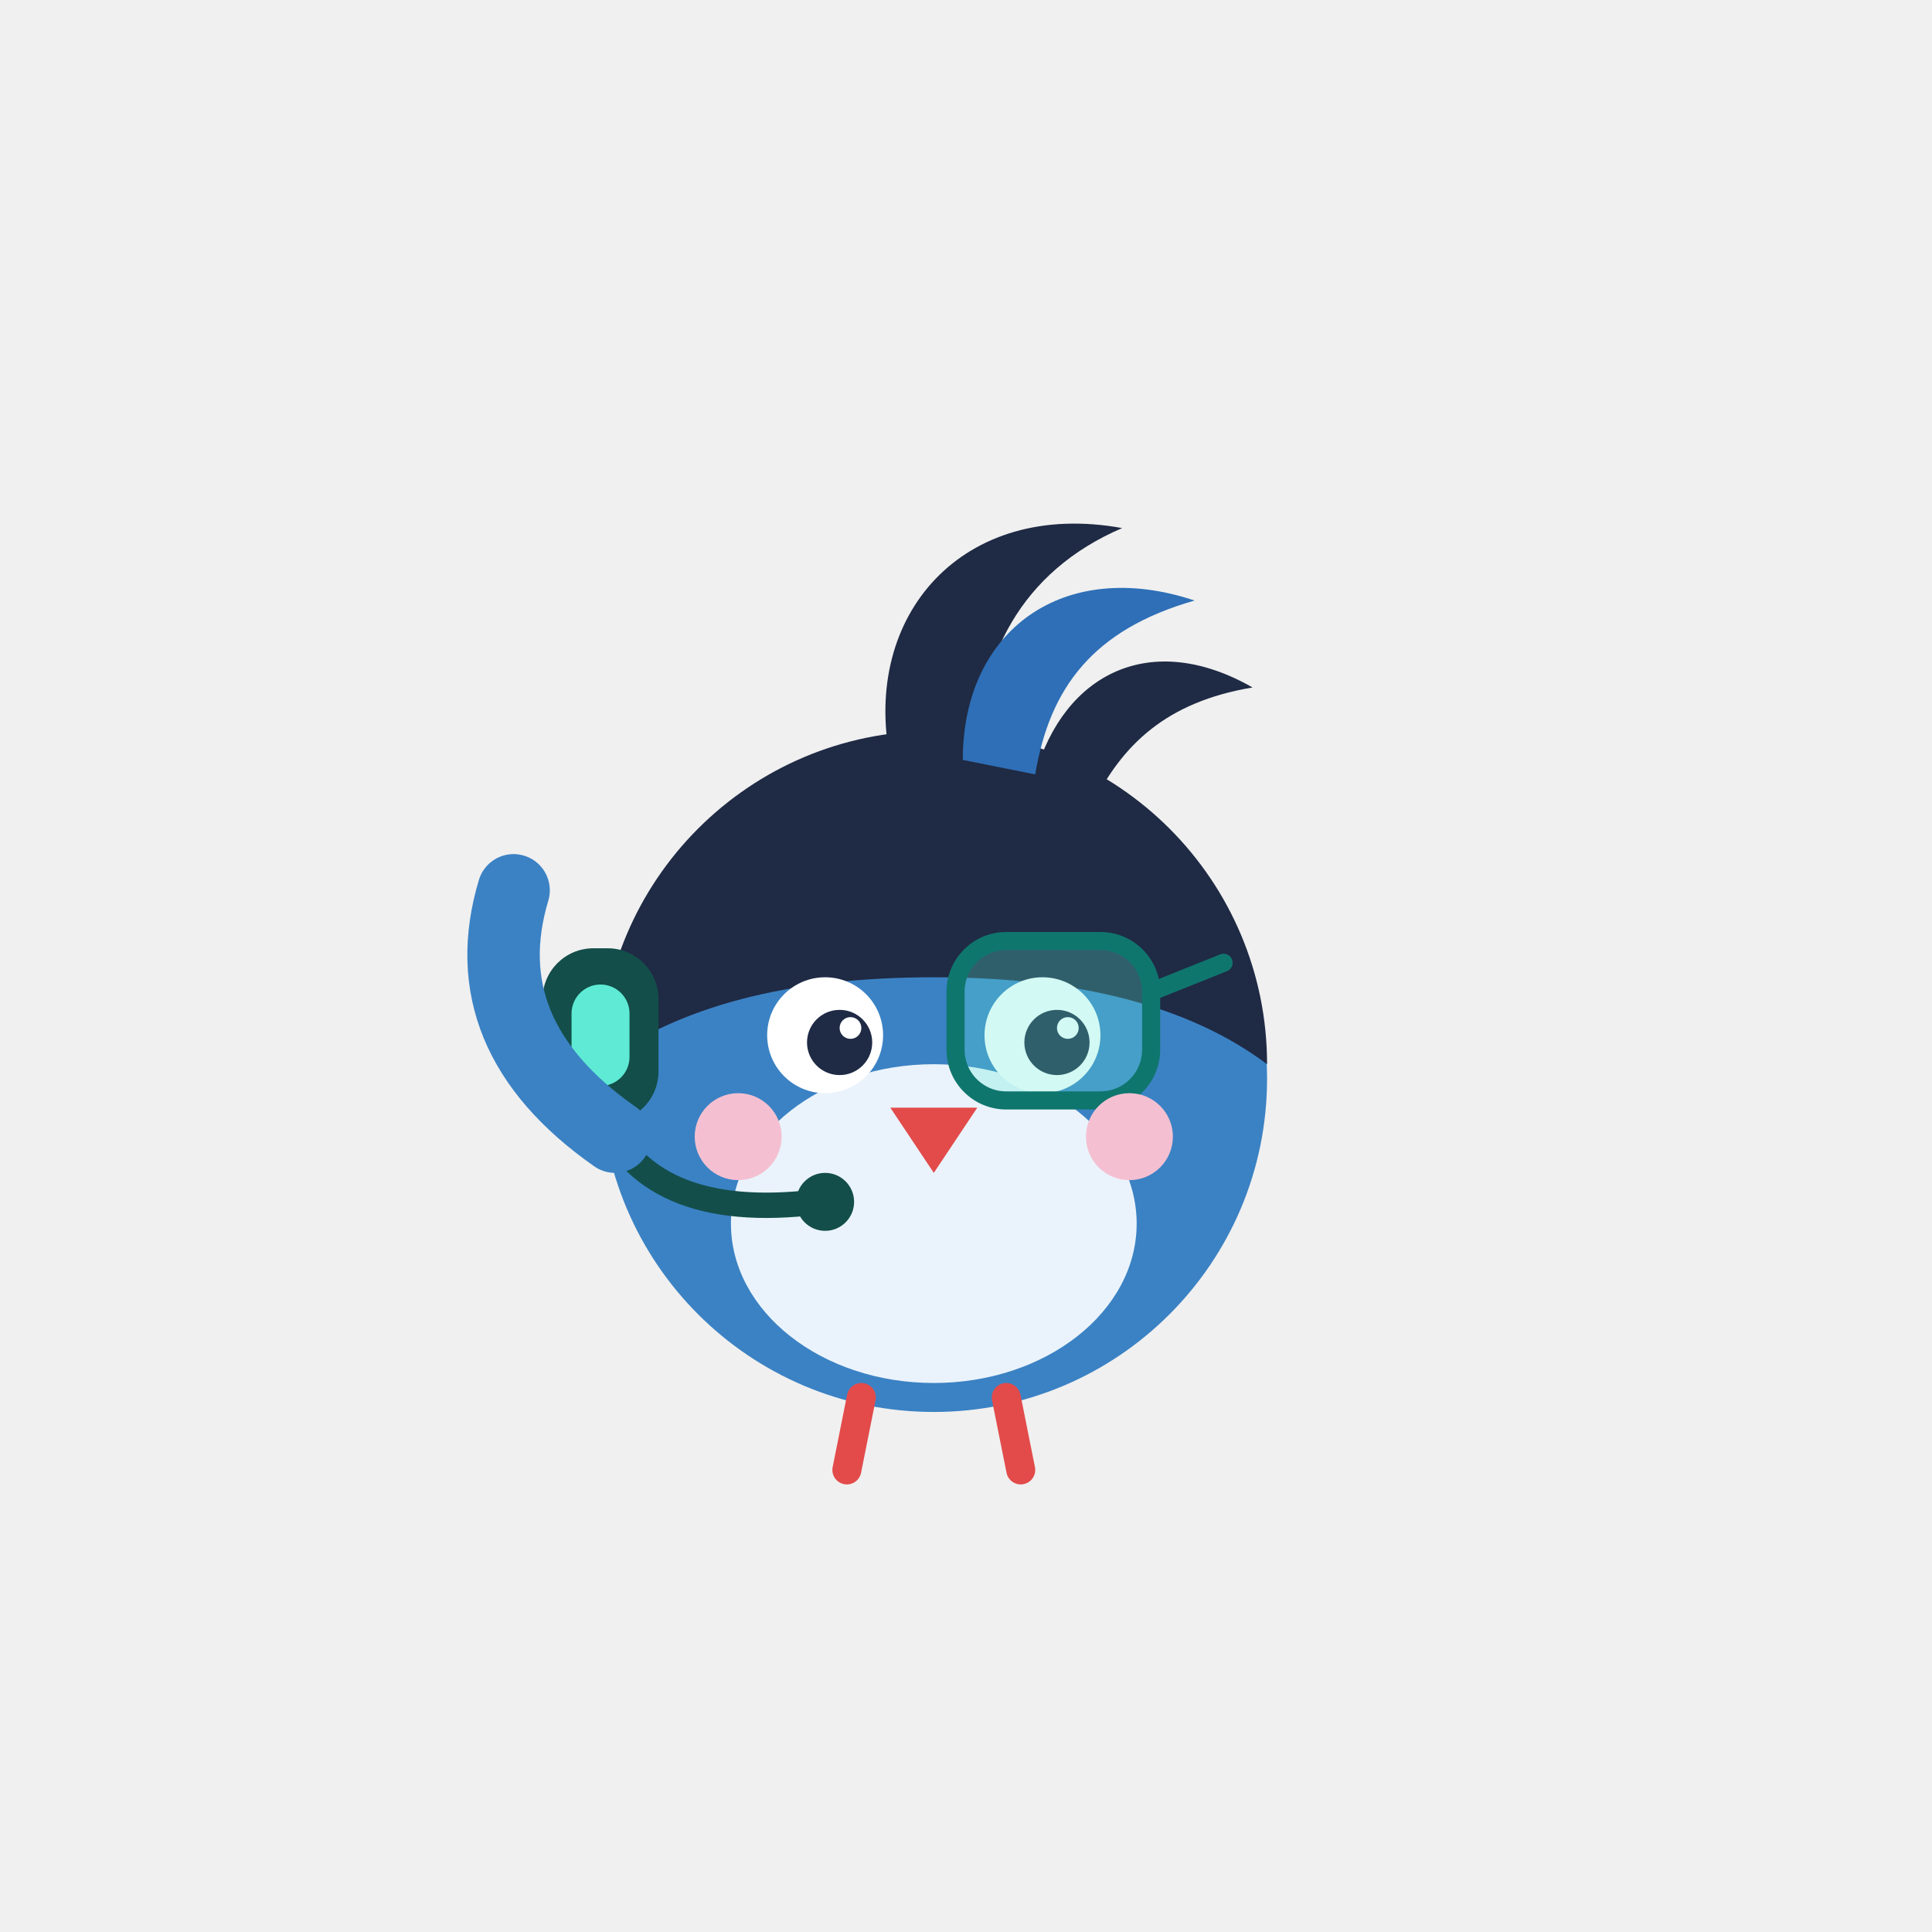
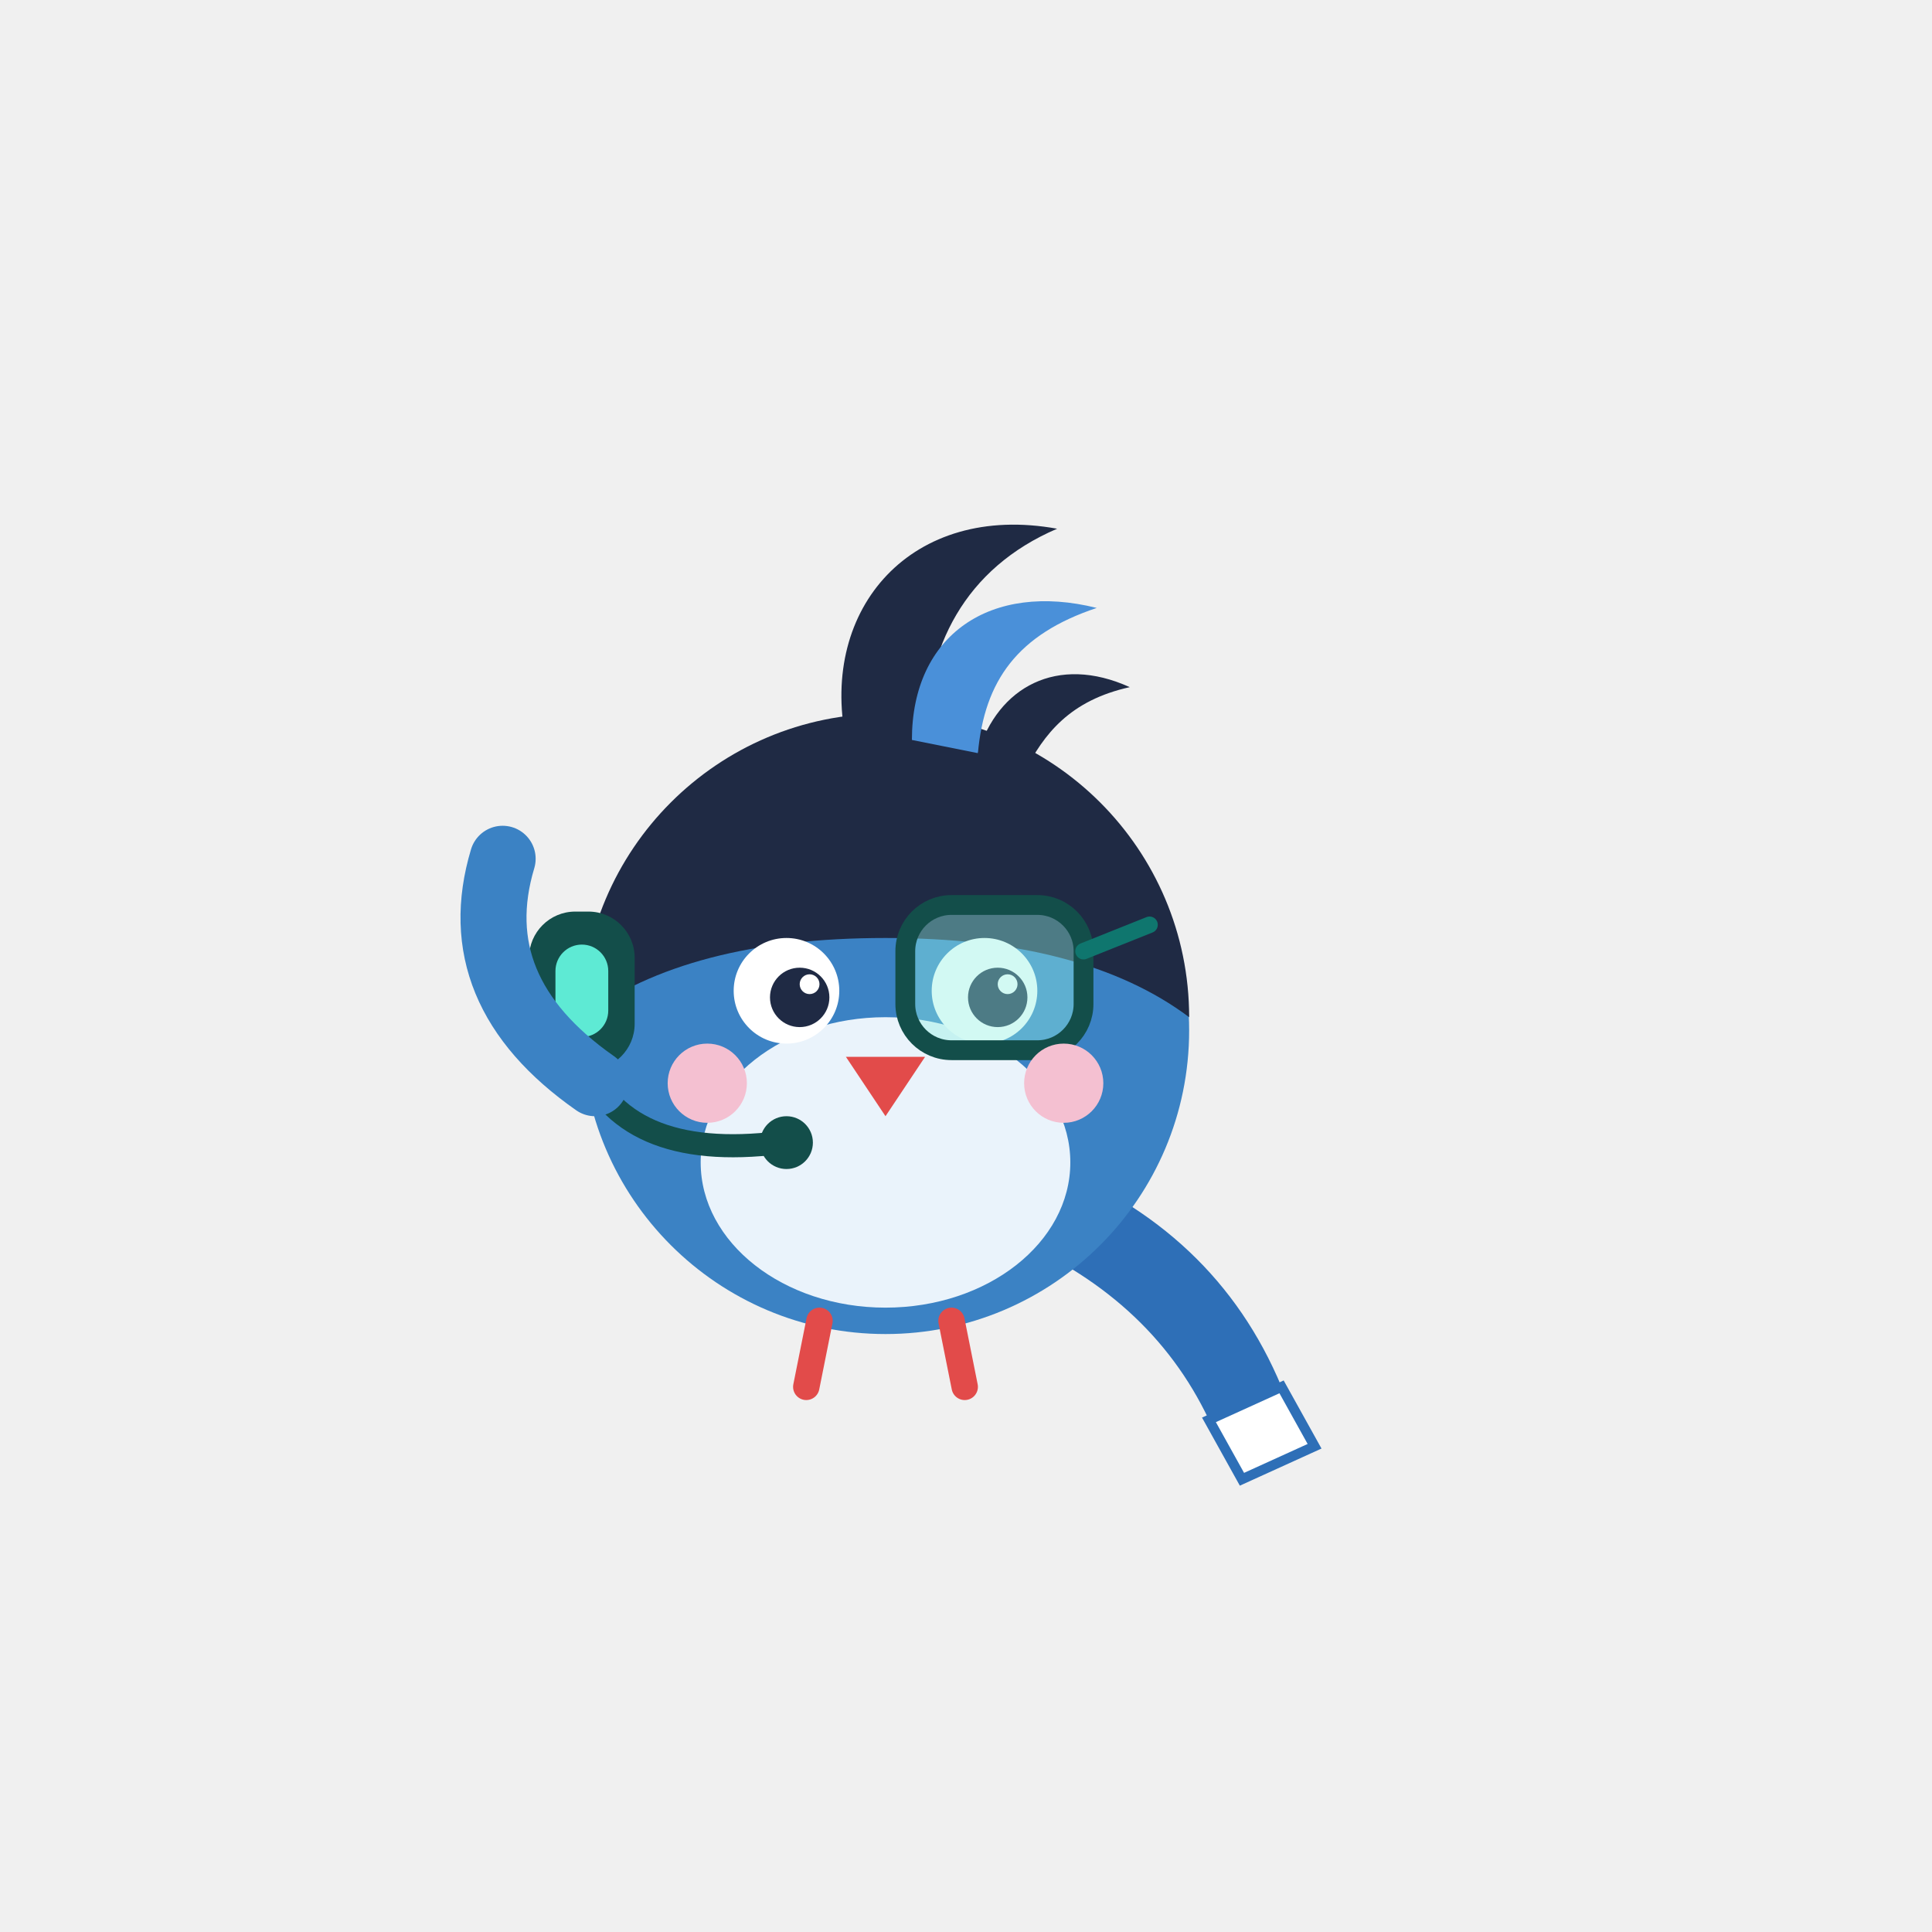
<svg xmlns="http://www.w3.org/2000/svg" viewBox="0 0 240 240" role="img" aria-label="Abang App 圖示前景">
-   <g transform="translate(116 134) scale(0.9)">
+   <g transform="translate(110 128) scale(0.82)">
+     <path d="M24 20 Q50 30 60 54 L49 59 Q40 40 18 31 Z" fill="#2E6FB7" />
+     <path d="M60 54 L49 59 L54 68 L65 63 Z" fill="#FFFFFF" stroke="#2E6FB7" stroke-width="1.5" />
    <circle cx="0" cy="0" r="46" fill="#3B82C4" />
    <path d="M-46 -2 A46 46 0 0 1 46 -2 Q30 -14 0 -14 Q-30 -14 -46 -2 Z" fill="#1F2A44" />
    <ellipse cx="0" cy="20" rx="28" ry="22" fill="#EAF3FB" />
    <circle cx="-15" cy="-6" r="8" fill="#FFF" />
    <circle cx="15" cy="-6" r="8" fill="#FFF" />
    <circle cx="-13" cy="-5" r="4.5" fill="#1F2A44" />
    <circle cx="17" cy="-5" r="4.5" fill="#1F2A44" />
    <circle cx="-11.5" cy="-7" r="1.5" fill="#FFF" />
    <circle cx="18.5" cy="-7" r="1.5" fill="#FFF" />
-     <rect x="3" y="-19" width="27" height="22" rx="7" fill="#5EEAD4" fill-opacity=".28" stroke="#0F766E" stroke-width="2.5" />
+     <rect x="3" y="-19" width="27" height="22" rx="7" fill="#FFFFFF" fill-opacity=".18" />
+     <rect x="3" y="-19" width="27" height="22" rx="7" fill="#5EEAD4" fill-opacity=".28" stroke="#134E4A" stroke-width="3" />
    <path d="M30 -12 L40 -16" stroke="#0F766E" stroke-width="2.5" stroke-linecap="round" />
    <path d="M-6 4 L6 4 L0 13 Z" fill="#E24B4A" />
    <circle cx="-27" cy="8" r="6" fill="#F4C0D1" />
    <circle cx="27" cy="8" r="6" fill="#F4C0D1" />
    <path d="M-6 -44 C-10 -64 4 -80 26 -76 C12 -70 6 -58 6 -44 Z" fill="#1F2A44" />
-     <path d="M4 -44 C4 -62 18 -72 36 -66 C22 -62 16 -54 14 -42 Z" fill="#2E6FB7" />
-     <path d="M14 -42 C18 -56 30 -62 44 -54 C32 -52 26 -46 22 -38 Z" fill="#1F2A44" />
+     <path d="M4 -44 C4 -60 16 -68 32 -64 C20 -60 15 -53 14 -42 Z" fill="#4A90D9" />
+     <path d="M14 -42 C17 -52 26 -57 37 -52 C28 -50 24 -45 21 -39 Z" fill="#1F2A44" />
    <rect x="-54" y="-18" width="16" height="24" rx="7" fill="#134E4A" />
    <rect x="-50" y="-13" width="8" height="14" rx="4" fill="#5EEAD4" />
    <path d="M-46 4 Q-40 20 -16 17" fill="none" stroke="#134E4A" stroke-width="3.5" stroke-linecap="round" />
    <circle cx="-15" cy="17" r="4" fill="#134E4A" />
    <path d="M-44 8 Q-64 -6 -58 -26" fill="none" stroke="#3B82C4" stroke-width="10" stroke-linecap="round" />
    <path d="M-10 44 L-12 54 M10 44 L12 54" stroke="#E24B4A" stroke-width="4" stroke-linecap="round" />
  </g>
</svg>
